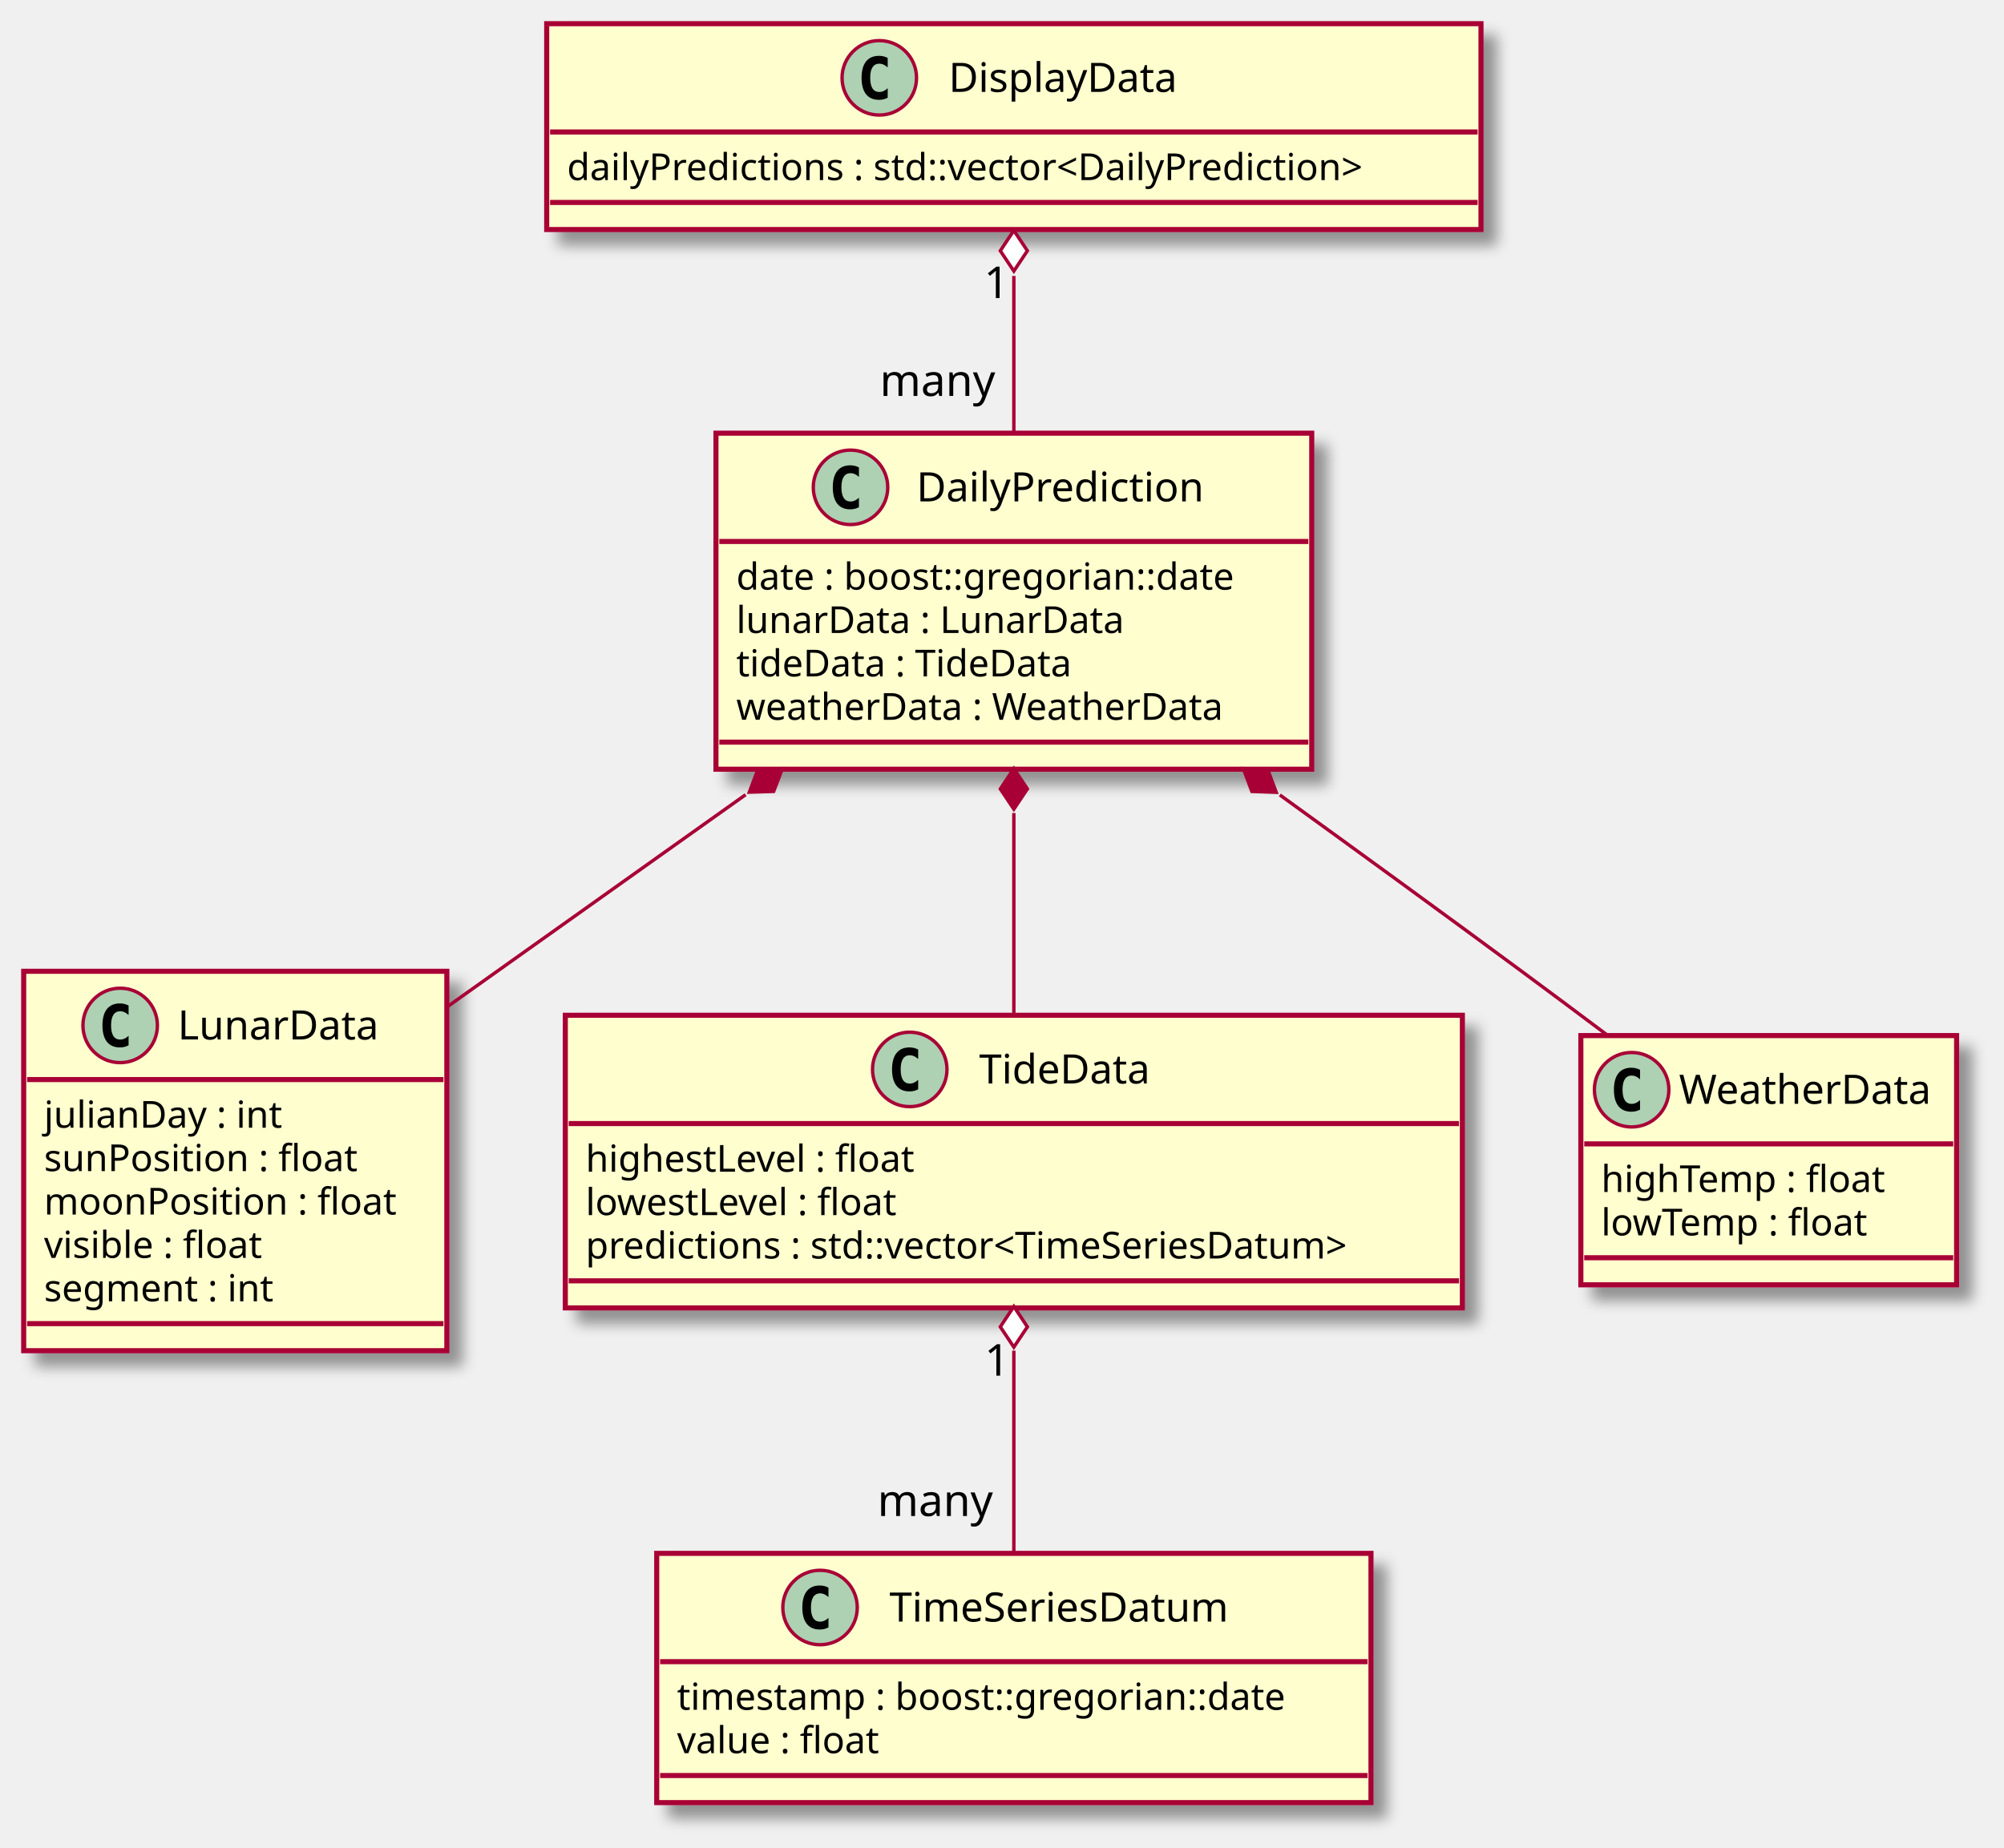
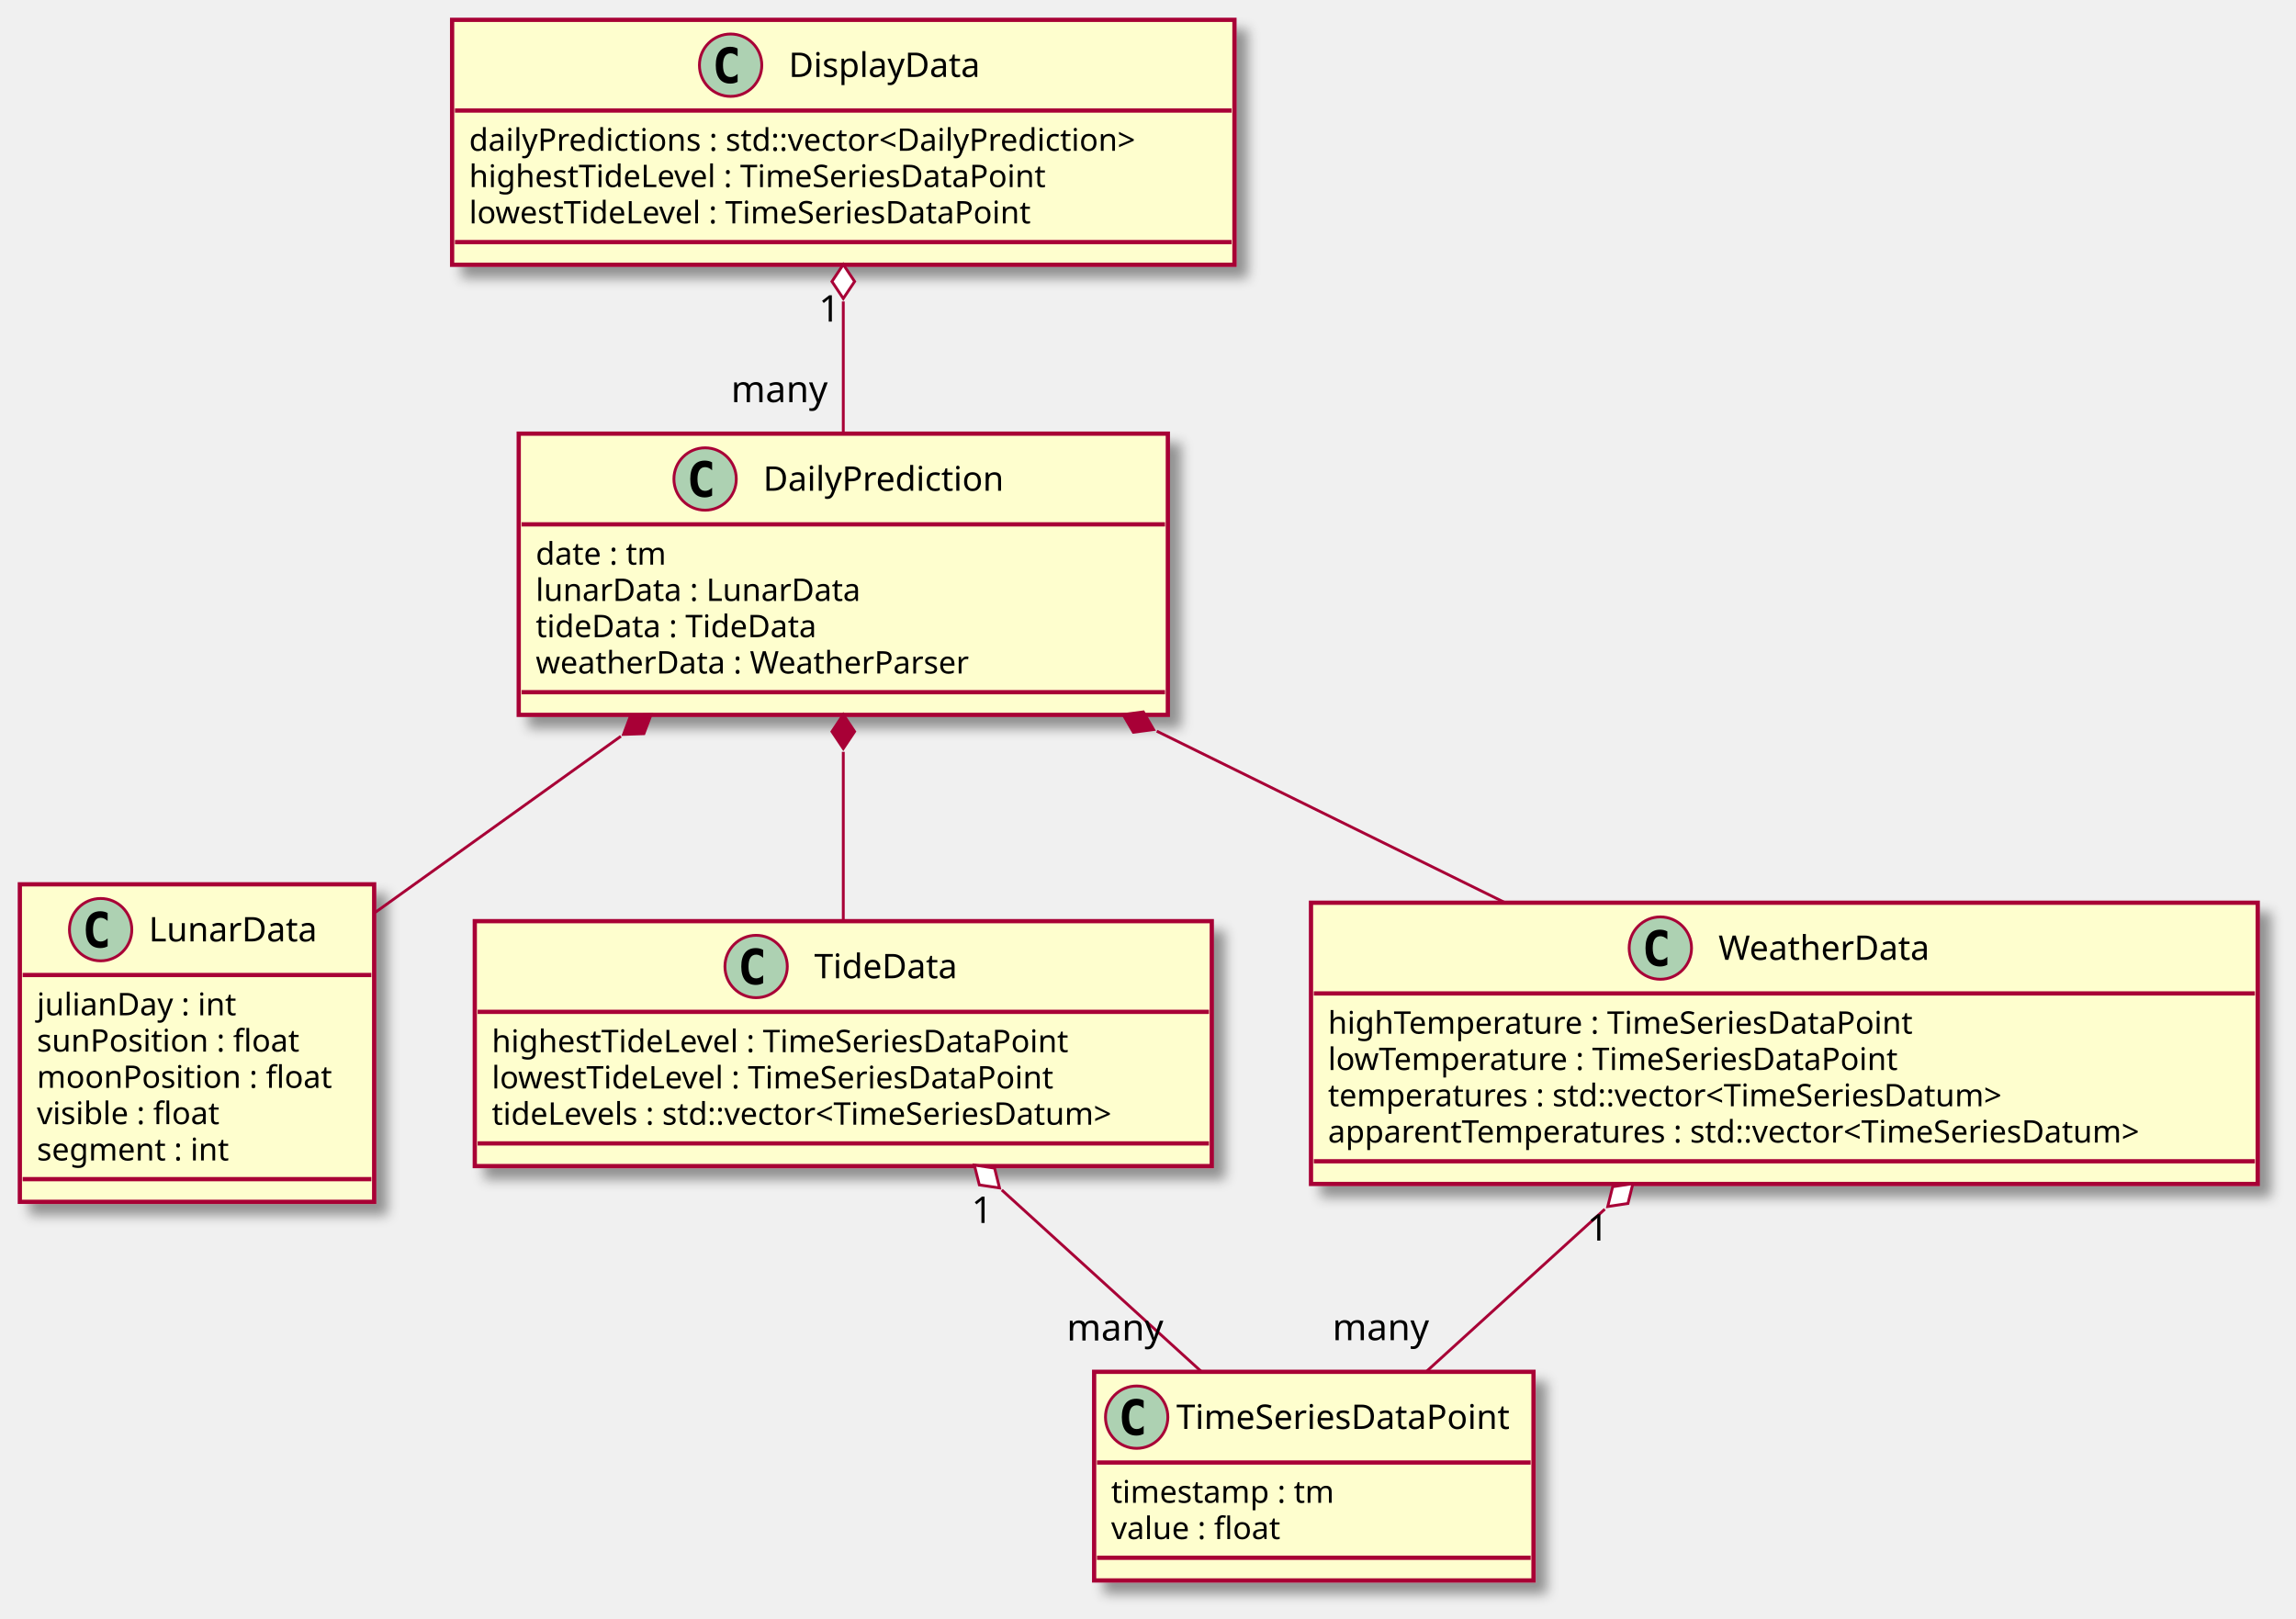
- <svg xmlns="http://www.w3.org/2000/svg" contentScriptType="application/ecmascript" contentStyleType="text/css" height="546px" preserveAspectRatio="none" style="width:592px;height:546px;background:#FFFFFF;" version="1.1" viewBox="0 0 592 546" width="592px" zoomAndPan="magnify">
+ <svg xmlns="http://www.w3.org/2000/svg" contentScriptType="application/ecmascript" contentStyleType="text/css" height="571px" preserveAspectRatio="none" style="width:810px;height:571px;background:#FFFFFF;" version="1.1" viewBox="0 0 810 571" width="810px" zoomAndPan="magnify">
  <defs>
-     <filter height="300%" id="f10e1bovvrppil" width="300%" x="-1" y="-1">
+     <filter height="300%" id="f19p791wlx8oos" width="300%" x="-1" y="-1">
      <feGaussianBlur result="blurOut" stdDeviation="2.0" />
      <feColorMatrix in="blurOut" result="blurOut2" type="matrix" values="0 0 0 0 0 0 0 0 0 0 0 0 0 0 0 0 0 0 .4 0" />
      <feOffset dx="4.0" dy="4.0" in="blurOut2" result="blurOut3" />
      <feBlend in="SourceGraphic" in2="blurOut3" mode="normal" />
    </filter>
  </defs>
  <g>
-     <rect codeLine="3" fill="#FEFECE" filter="url(#f10e1bovvrppil)" height="73.646" id="TimeSeriesDatum" style="stroke:#A80036;stroke-width:1.5;" width="211" x="194" y="459" />
-     <ellipse cx="242.25" cy="475" fill="#ADD1B2" rx="11" ry="11" style="stroke:#A80036;stroke-width:1.0;" />
-     <path d="M244.734,480.875 Q244.156,481.188 243.516,481.344 Q242.875,481.5 242.172,481.5 Q239.656,481.5 238.328,479.828 Q237.016,478.156 237.016,475 Q237.016,471.844 238.328,470.172 Q239.656,468.5 242.172,468.5 Q242.875,468.5 243.516,468.656 Q244.172,468.812 244.734,469.125 L244.734,471.922 Q244.094,471.344 243.5,471.078 Q242.906,470.812 242.281,470.812 Q240.938,470.812 240.25,471.875 Q239.562,472.922 239.562,475 Q239.562,477.078 240.25,478.141 Q240.938,479.188 242.281,479.188 Q242.906,479.188 243.5,478.922 Q244.094,478.656 244.734,478.078 L244.734,480.875 Z " fill="#000000" />
-     <text fill="#000000" font-family="sans-serif" font-size="12" lengthAdjust="spacing" textLength="106" x="262.75" y="479.154">TimeSeriesDatum</text>
-     <line style="stroke:#A80036;stroke-width:1.5;" x1="195" x2="404" y1="491" y2="491" />
-     <text fill="#000000" font-family="sans-serif" font-size="11" lengthAdjust="spacing" textLength="199" x="200" y="505.225">timestamp : boost::gregorian::date</text>
-     <text fill="#000000" font-family="sans-serif" font-size="11" lengthAdjust="spacing" textLength="68" x="200" y="518.048">value : float</text>
-     <line style="stroke:#A80036;stroke-width:1.5;" x1="195" x2="404" y1="524.646" y2="524.646" />
-     <rect codeLine="8" fill="#FEFECE" filter="url(#f10e1bovvrppil)" height="60.823" id="DisplayData" style="stroke:#A80036;stroke-width:1.5;" width="276" x="161.5" y="7" />
-     <ellipse cx="259.75" cy="23" fill="#ADD1B2" rx="11" ry="11" style="stroke:#A80036;stroke-width:1.0;" />
-     <path d="M262.234,28.875 Q261.656,29.188 261.016,29.344 Q260.375,29.5 259.672,29.5 Q257.156,29.5 255.828,27.828 Q254.516,26.156 254.516,23 Q254.516,19.844 255.828,18.172 Q257.156,16.5 259.672,16.5 Q260.375,16.5 261.016,16.656 Q261.672,16.812 262.234,17.125 L262.234,19.922 Q261.594,19.344 261,19.078 Q260.406,18.812 259.781,18.812 Q258.438,18.812 257.75,19.875 Q257.062,20.922 257.062,23 Q257.062,25.078 257.75,26.141 Q258.438,27.188 259.781,27.188 Q260.406,27.188 261,26.922 Q261.594,26.656 262.234,26.078 L262.234,28.875 Z " fill="#000000" />
-     <text fill="#000000" font-family="sans-serif" font-size="12" lengthAdjust="spacing" textLength="71" x="280.25" y="27.154">DisplayData</text>
-     <line style="stroke:#A80036;stroke-width:1.5;" x1="162.5" x2="436.5" y1="39" y2="39" />
-     <text fill="#000000" font-family="sans-serif" font-size="11" lengthAdjust="spacing" textLength="264" x="167.5" y="53.225">dailyPredictions : std::vector&lt;DailyPrediction&gt;</text>
-     <line style="stroke:#A80036;stroke-width:1.5;" x1="162.5" x2="436.5" y1="59.823" y2="59.823" />
-     <rect codeLine="12" fill="#FEFECE" filter="url(#f10e1bovvrppil)" height="99.291" id="DailyPrediction" style="stroke:#A80036;stroke-width:1.5;" width="176" x="211.5" y="128" />
-     <ellipse cx="251.25" cy="144" fill="#ADD1B2" rx="11" ry="11" style="stroke:#A80036;stroke-width:1.0;" />
-     <path d="M253.734,149.875 Q253.156,150.188 252.516,150.344 Q251.875,150.5 251.172,150.5 Q248.656,150.5 247.328,148.828 Q246.016,147.156 246.016,144 Q246.016,140.844 247.328,139.172 Q248.656,137.5 251.172,137.5 Q251.875,137.5 252.516,137.656 Q253.172,137.812 253.734,138.125 L253.734,140.922 Q253.094,140.344 252.5,140.078 Q251.906,139.812 251.281,139.812 Q249.938,139.812 249.25,140.875 Q248.562,141.922 248.562,144 Q248.562,146.078 249.25,147.141 Q249.938,148.188 251.281,148.188 Q251.906,148.188 252.5,147.922 Q253.094,147.656 253.734,147.078 L253.734,149.875 Z " fill="#000000" />
-     <text fill="#000000" font-family="sans-serif" font-size="12" lengthAdjust="spacing" textLength="89" x="270.75" y="148.154">DailyPrediction</text>
-     <line style="stroke:#A80036;stroke-width:1.5;" x1="212.5" x2="386.5" y1="160" y2="160" />
-     <text fill="#000000" font-family="sans-serif" font-size="11" lengthAdjust="spacing" textLength="164" x="217.5" y="174.225">date : boost::gregorian::date</text>
-     <text fill="#000000" font-family="sans-serif" font-size="11" lengthAdjust="spacing" textLength="125" x="217.5" y="187.048">lunarData : LunarData</text>
-     <text fill="#000000" font-family="sans-serif" font-size="11" lengthAdjust="spacing" textLength="109" x="217.5" y="199.871">tideData : TideData</text>
-     <text fill="#000000" font-family="sans-serif" font-size="11" lengthAdjust="spacing" textLength="158" x="217.5" y="212.694">weatherData : WeatherData</text>
-     <line style="stroke:#A80036;stroke-width:1.5;" x1="212.5" x2="386.5" y1="219.292" y2="219.292" />
-     <rect codeLine="19" fill="#FEFECE" filter="url(#f10e1bovvrppil)" height="112.114" id="LunarData" style="stroke:#A80036;stroke-width:1.5;" width="125" x="7" y="287" />
-     <ellipse cx="35.5" cy="303" fill="#ADD1B2" rx="11" ry="11" style="stroke:#A80036;stroke-width:1.0;" />
-     <path d="M37.984,308.875 Q37.406,309.188 36.766,309.344 Q36.125,309.5 35.422,309.5 Q32.906,309.5 31.578,307.828 Q30.266,306.156 30.266,303 Q30.266,299.844 31.578,298.172 Q32.906,296.5 35.422,296.5 Q36.125,296.5 36.766,296.656 Q37.422,296.812 37.984,297.125 L37.984,299.922 Q37.344,299.344 36.75,299.078 Q36.156,298.812 35.531,298.812 Q34.188,298.812 33.5,299.875 Q32.812,300.922 32.812,303 Q32.812,305.078 33.5,306.141 Q34.188,307.188 35.531,307.188 Q36.156,307.188 36.75,306.922 Q37.344,306.656 37.984,306.078 L37.984,308.875 Z " fill="#000000" />
-     <text fill="#000000" font-family="sans-serif" font-size="12" lengthAdjust="spacing" textLength="63" x="52.5" y="307.154">LunarData</text>
-     <line style="stroke:#A80036;stroke-width:1.5;" x1="8" x2="131" y1="319" y2="319" />
-     <text fill="#000000" font-family="sans-serif" font-size="11" lengthAdjust="spacing" textLength="78" x="13" y="333.225">julianDay : int</text>
-     <text fill="#000000" font-family="sans-serif" font-size="11" lengthAdjust="spacing" textLength="101" x="13" y="346.048">sunPosition : float</text>
-     <text fill="#000000" font-family="sans-serif" font-size="11" lengthAdjust="spacing" textLength="113" x="13" y="358.871">moonPosition : float</text>
-     <text fill="#000000" font-family="sans-serif" font-size="11" lengthAdjust="spacing" textLength="73" x="13" y="371.694">visible : float</text>
-     <text fill="#000000" font-family="sans-serif" font-size="11" lengthAdjust="spacing" textLength="75" x="13" y="384.517">segment : int</text>
-     <line style="stroke:#A80036;stroke-width:1.5;" x1="8" x2="131" y1="391.114" y2="391.114" />
-     <rect codeLine="27" fill="#FEFECE" filter="url(#f10e1bovvrppil)" height="86.469" id="TideData" style="stroke:#A80036;stroke-width:1.5;" width="265" x="167" y="300" />
-     <ellipse cx="268.75" cy="316" fill="#ADD1B2" rx="11" ry="11" style="stroke:#A80036;stroke-width:1.0;" />
-     <path d="M271.234,321.875 Q270.656,322.188 270.016,322.344 Q269.375,322.5 268.672,322.5 Q266.156,322.5 264.828,320.828 Q263.516,319.156 263.516,316 Q263.516,312.844 264.828,311.172 Q266.156,309.5 268.672,309.5 Q269.375,309.5 270.016,309.656 Q270.672,309.812 271.234,310.125 L271.234,312.922 Q270.594,312.344 270,312.078 Q269.406,311.812 268.781,311.812 Q267.438,311.812 266.75,312.875 Q266.062,313.922 266.062,316 Q266.062,318.078 266.75,319.141 Q267.438,320.188 268.781,320.188 Q269.406,320.188 270,319.922 Q270.594,319.656 271.234,319.078 L271.234,321.875 Z " fill="#000000" />
-     <text fill="#000000" font-family="sans-serif" font-size="12" lengthAdjust="spacing" textLength="53" x="289.25" y="320.154">TideData</text>
-     <line style="stroke:#A80036;stroke-width:1.5;" x1="168" x2="431" y1="332" y2="332" />
-     <text fill="#000000" font-family="sans-serif" font-size="11" lengthAdjust="spacing" textLength="108" x="173" y="346.225">highestLevel : float</text>
-     <text fill="#000000" font-family="sans-serif" font-size="11" lengthAdjust="spacing" textLength="103" x="173" y="359.048">lowestLevel : float</text>
-     <text fill="#000000" font-family="sans-serif" font-size="11" lengthAdjust="spacing" textLength="253" x="173" y="371.871">predictions : std::vector&lt;TimeSeriesDatum&gt;</text>
-     <line style="stroke:#A80036;stroke-width:1.5;" x1="168" x2="431" y1="378.469" y2="378.469" />
-     <rect codeLine="33" fill="#FEFECE" filter="url(#f10e1bovvrppil)" height="73.646" id="WeatherData" style="stroke:#A80036;stroke-width:1.5;" width="111" x="467" y="306" />
-     <ellipse cx="482" cy="322" fill="#ADD1B2" rx="11" ry="11" style="stroke:#A80036;stroke-width:1.0;" />
-     <path d="M484.484,327.875 Q483.906,328.188 483.266,328.344 Q482.625,328.5 481.922,328.5 Q479.406,328.5 478.078,326.828 Q476.766,325.156 476.766,322 Q476.766,318.844 478.078,317.172 Q479.406,315.5 481.922,315.5 Q482.625,315.5 483.266,315.656 Q483.922,315.812 484.484,316.125 L484.484,318.922 Q483.844,318.344 483.25,318.078 Q482.656,317.812 482.031,317.812 Q480.688,317.812 480,318.875 Q479.312,319.922 479.312,322 Q479.312,324.078 480,325.141 Q480.688,326.188 482.031,326.188 Q482.656,326.188 483.25,325.922 Q483.844,325.656 484.484,325.078 L484.484,327.875 Z " fill="#000000" />
-     <text fill="#000000" font-family="sans-serif" font-size="12" lengthAdjust="spacing" textLength="79" x="496" y="326.154">WeatherData</text>
-     <line style="stroke:#A80036;stroke-width:1.5;" x1="468" x2="577" y1="338" y2="338" />
-     <text fill="#000000" font-family="sans-serif" font-size="11" lengthAdjust="spacing" textLength="93" x="473" y="352.225">highTemp : float</text>
-     <text fill="#000000" font-family="sans-serif" font-size="11" lengthAdjust="spacing" textLength="88" x="473" y="365.048">lowTemp : float</text>
-     <line style="stroke:#A80036;stroke-width:1.5;" x1="468" x2="577" y1="371.646" y2="371.646" />
-     <path codeLine="38" d="M299.5,81.54 C299.5,96.26 299.5,112.82 299.5,127.95 " fill="none" id="DisplayData-backto-DailyPrediction" style="stroke:#A80036;stroke-width:1.0;" />
-     <polygon fill="#FFFFFF" points="299.5,68.1,295.5,74.1,299.5,80.1,303.5,74.1,299.5,68.1" style="stroke:#A80036;stroke-width:1.0;" />
-     <text fill="#000000" font-family="sans-serif" font-size="13" lengthAdjust="spacing" textLength="8" x="290.675" y="88.073">1</text>
-     <text fill="#000000" font-family="sans-serif" font-size="13" lengthAdjust="spacing" textLength="37" x="259.898" y="116.999">many</text>
-     <path codeLine="39" d="M220.25,234.83 C191.44,255.32 159.3,278.16 132.13,297.48 " fill="none" id="DailyPrediction-backto-LunarData" style="stroke:#A80036;stroke-width:1.0;" />
-     <polygon fill="#A80036" points="231.12,227.11,223.912,227.334,221.347,234.074,228.555,233.849,231.12,227.11" style="stroke:#A80036;stroke-width:1.0;" />
-     <path codeLine="40" d="M299.5,240.24 C299.5,260.17 299.5,281.78 299.5,299.94 " fill="none" id="DailyPrediction-backto-TideData" style="stroke:#A80036;stroke-width:1.0;" />
-     <polygon fill="#A80036" points="299.5,227.11,295.5,233.11,299.5,239.11,303.5,233.11,299.5,227.11" style="stroke:#A80036;stroke-width:1.0;" />
-     <path codeLine="41" d="M378.07,234.89 C401.15,251.58 426.4,269.94 449.5,287 C457.67,293.03 466.32,299.49 474.69,305.77 " fill="none" id="DailyPrediction-backto-WeatherData" style="stroke:#A80036;stroke-width:1.0;" />
-     <polygon fill="#A80036" points="367.28,227.1,369.808,233.853,377.014,234.117,374.486,227.364,367.28,227.1" style="stroke:#A80036;stroke-width:1.0;" />
-     <path codeLine="42" d="M299.5,399.1 C299.5,419 299.5,440.93 299.5,458.8 " fill="none" id="TideData-backto-TimeSeriesDatum" style="stroke:#A80036;stroke-width:1.0;" />
-     <polygon fill="#FFFFFF" points="299.5,386.06,295.5,392.06,299.5,398.06,303.5,392.06,299.5,386.06" style="stroke:#A80036;stroke-width:1.0;" />
-     <text fill="#000000" font-family="sans-serif" font-size="13" lengthAdjust="spacing" textLength="8" x="290.837" y="406.489">1</text>
-     <text fill="#000000" font-family="sans-serif" font-size="13" lengthAdjust="spacing" textLength="37" x="259.205" y="447.964">many</text>
+     <rect codeLine="3" fill="#FEFECE" filter="url(#f19p791wlx8oos)" height="73.609" id="TimeSeriesDataPoint" style="stroke:#A80036;stroke-width:1.5;" width="155" x="386" y="484" />
+     <ellipse cx="401" cy="500" fill="#ADD1B2" rx="11" ry="11" style="stroke:#A80036;stroke-width:1.0;" />
+     <path d="M403.469,505.875 Q402.891,506.188 402.25,506.344 Q401.609,506.5 400.906,506.5 Q398.406,506.5 397.078,504.828 Q395.766,503.156 395.766,500 Q395.766,496.844 397.078,495.172 Q398.406,493.5 400.906,493.5 Q401.609,493.5 402.25,493.656 Q402.906,493.812 403.469,494.125 L403.469,496.922 Q402.844,496.359 402.25,496.094 Q401.656,495.812 401.031,495.812 Q399.688,495.812 399,496.875 Q398.312,497.938 398.312,500 Q398.312,502.078 399,503.141 Q399.688,504.188 401.031,504.188 Q401.656,504.188 402.25,503.922 Q402.844,503.656 403.469,503.078 L403.469,505.875 Z " fill="#000000" />
+     <text fill="#000000" font-family="sans-serif" font-size="12" lengthAdjust="spacing" textLength="123" x="415" y="504.154">TimeSeriesDataPoint</text>
+     <line style="stroke:#A80036;stroke-width:1.5;" x1="387" x2="540" y1="516" y2="516" />
+     <text fill="#000000" font-family="sans-serif" font-size="11" lengthAdjust="spacing" textLength="87" x="392" y="530.21">timestamp : tm</text>
+     <text fill="#000000" font-family="sans-serif" font-size="11" lengthAdjust="spacing" textLength="68" x="392" y="543.015">value : float</text>
+     <line style="stroke:#A80036;stroke-width:1.5;" x1="387" x2="540" y1="549.609" y2="549.609" />
+     <rect codeLine="8" fill="#FEFECE" filter="url(#f19p791wlx8oos)" height="86.414" id="DisplayData" style="stroke:#A80036;stroke-width:1.5;" width="276" x="159.5" y="7" />
+     <ellipse cx="257.75" cy="23" fill="#ADD1B2" rx="11" ry="11" style="stroke:#A80036;stroke-width:1.0;" />
+     <path d="M260.219,28.875 Q259.641,29.188 259,29.344 Q258.359,29.5 257.656,29.5 Q255.156,29.5 253.828,27.828 Q252.516,26.156 252.516,23 Q252.516,19.844 253.828,18.172 Q255.156,16.5 257.656,16.5 Q258.359,16.5 259,16.656 Q259.656,16.812 260.219,17.125 L260.219,19.922 Q259.594,19.359 259,19.094 Q258.406,18.812 257.781,18.812 Q256.438,18.812 255.75,19.875 Q255.062,20.938 255.062,23 Q255.062,25.078 255.75,26.141 Q256.438,27.188 257.781,27.188 Q258.406,27.188 259,26.922 Q259.594,26.656 260.219,26.078 L260.219,28.875 Z " fill="#000000" />
+     <text fill="#000000" font-family="sans-serif" font-size="12" lengthAdjust="spacing" textLength="71" x="278.25" y="27.154">DisplayData</text>
+     <line style="stroke:#A80036;stroke-width:1.5;" x1="160.5" x2="434.5" y1="39" y2="39" />
+     <text fill="#000000" font-family="sans-serif" font-size="11" lengthAdjust="spacing" textLength="264" x="165.5" y="53.21">dailyPredictions : std::vector&lt;DailyPrediction&gt;</text>
+     <text fill="#000000" font-family="sans-serif" font-size="11" lengthAdjust="spacing" textLength="224" x="165.5" y="66.015">highestTideLevel : TimeSeriesDataPoint</text>
+     <text fill="#000000" font-family="sans-serif" font-size="11" lengthAdjust="spacing" textLength="219" x="165.5" y="78.82">lowestTideLevel : TimeSeriesDataPoint</text>
+     <line style="stroke:#A80036;stroke-width:1.5;" x1="160.5" x2="434.5" y1="85.414" y2="85.414" />
+     <rect codeLine="14" fill="#FEFECE" filter="url(#f19p791wlx8oos)" height="99.219" id="DailyPrediction" style="stroke:#A80036;stroke-width:1.5;" width="229" x="183" y="153" />
+     <ellipse cx="248.75" cy="169" fill="#ADD1B2" rx="11" ry="11" style="stroke:#A80036;stroke-width:1.0;" />
+     <path d="M251.219,174.875 Q250.641,175.188 250,175.344 Q249.359,175.5 248.656,175.5 Q246.156,175.5 244.828,173.828 Q243.516,172.156 243.516,169 Q243.516,165.844 244.828,164.172 Q246.156,162.5 248.656,162.5 Q249.359,162.5 250,162.656 Q250.656,162.812 251.219,163.125 L251.219,165.922 Q250.594,165.359 250,165.094 Q249.406,164.812 248.781,164.812 Q247.438,164.812 246.75,165.875 Q246.062,166.938 246.062,169 Q246.062,171.078 246.75,172.141 Q247.438,173.188 248.781,173.188 Q249.406,173.188 250,172.922 Q250.594,172.656 251.219,172.078 L251.219,174.875 Z " fill="#000000" />
+     <text fill="#000000" font-family="sans-serif" font-size="12" lengthAdjust="spacing" textLength="89" x="269.25" y="173.154">DailyPrediction</text>
+     <line style="stroke:#A80036;stroke-width:1.5;" x1="184" x2="411" y1="185" y2="185" />
+     <text fill="#000000" font-family="sans-serif" font-size="11" lengthAdjust="spacing" textLength="52" x="189" y="199.21">date : tm</text>
+     <text fill="#000000" font-family="sans-serif" font-size="11" lengthAdjust="spacing" textLength="125" x="189" y="212.015">lunarData : LunarData</text>
+     <text fill="#000000" font-family="sans-serif" font-size="11" lengthAdjust="spacing" textLength="109" x="189" y="224.82">tideData : TideData</text>
+     <text fill="#000000" font-family="sans-serif" font-size="11" lengthAdjust="spacing" textLength="217" x="189" y="237.625">weatherData : WeatherParser</text>
+     <line style="stroke:#A80036;stroke-width:1.5;" x1="184" x2="411" y1="244.219" y2="244.219" />
+     <rect codeLine="21" fill="#FEFECE" filter="url(#f19p791wlx8oos)" height="112.023" id="LunarData" style="stroke:#A80036;stroke-width:1.5;" width="125" x="7" y="312" />
+     <ellipse cx="35.5" cy="328" fill="#ADD1B2" rx="11" ry="11" style="stroke:#A80036;stroke-width:1.0;" />
+     <path d="M37.969,333.875 Q37.391,334.188 36.75,334.344 Q36.109,334.5 35.406,334.5 Q32.906,334.5 31.578,332.828 Q30.266,331.156 30.266,328 Q30.266,324.844 31.578,323.172 Q32.906,321.5 35.406,321.5 Q36.109,321.5 36.75,321.656 Q37.406,321.812 37.969,322.125 L37.969,324.922 Q37.344,324.359 36.75,324.094 Q36.156,323.812 35.531,323.812 Q34.188,323.812 33.5,324.875 Q32.812,325.938 32.812,328 Q32.812,330.078 33.5,331.141 Q34.188,332.188 35.531,332.188 Q36.156,332.188 36.75,331.922 Q37.344,331.656 37.969,331.078 L37.969,333.875 Z " fill="#000000" />
+     <text fill="#000000" font-family="sans-serif" font-size="12" lengthAdjust="spacing" textLength="63" x="52.5" y="332.154">LunarData</text>
+     <line style="stroke:#A80036;stroke-width:1.5;" x1="8" x2="131" y1="344" y2="344" />
+     <text fill="#000000" font-family="sans-serif" font-size="11" lengthAdjust="spacing" textLength="78" x="13" y="358.21">julianDay : int</text>
+     <text fill="#000000" font-family="sans-serif" font-size="11" lengthAdjust="spacing" textLength="101" x="13" y="371.015">sunPosition : float</text>
+     <text fill="#000000" font-family="sans-serif" font-size="11" lengthAdjust="spacing" textLength="113" x="13" y="383.82">moonPosition : float</text>
+     <text fill="#000000" font-family="sans-serif" font-size="11" lengthAdjust="spacing" textLength="73" x="13" y="396.625">visible : float</text>
+     <text fill="#000000" font-family="sans-serif" font-size="11" lengthAdjust="spacing" textLength="75" x="13" y="409.429">segment : int</text>
+     <line style="stroke:#A80036;stroke-width:1.5;" x1="8" x2="131" y1="416.023" y2="416.023" />
+     <rect codeLine="29" fill="#FEFECE" filter="url(#f19p791wlx8oos)" height="86.414" id="TideData" style="stroke:#A80036;stroke-width:1.5;" width="260" x="167.5" y="325" />
+     <ellipse cx="266.75" cy="341" fill="#ADD1B2" rx="11" ry="11" style="stroke:#A80036;stroke-width:1.0;" />
+     <path d="M269.219,346.875 Q268.641,347.188 268,347.344 Q267.359,347.5 266.656,347.5 Q264.156,347.5 262.828,345.828 Q261.516,344.156 261.516,341 Q261.516,337.844 262.828,336.172 Q264.156,334.5 266.656,334.5 Q267.359,334.5 268,334.656 Q268.656,334.812 269.219,335.125 L269.219,337.922 Q268.594,337.359 268,337.094 Q267.406,336.812 266.781,336.812 Q265.438,336.812 264.75,337.875 Q264.062,338.938 264.062,341 Q264.062,343.078 264.75,344.141 Q265.438,345.188 266.781,345.188 Q267.406,345.188 268,344.922 Q268.594,344.656 269.219,344.078 L269.219,346.875 Z " fill="#000000" />
+     <text fill="#000000" font-family="sans-serif" font-size="12" lengthAdjust="spacing" textLength="53" x="287.25" y="345.154">TideData</text>
+     <line style="stroke:#A80036;stroke-width:1.5;" x1="168.5" x2="426.5" y1="357" y2="357" />
+     <text fill="#000000" font-family="sans-serif" font-size="11" lengthAdjust="spacing" textLength="224" x="173.5" y="371.21">highestTideLevel : TimeSeriesDataPoint</text>
+     <text fill="#000000" font-family="sans-serif" font-size="11" lengthAdjust="spacing" textLength="219" x="173.5" y="384.015">lowestTideLevel : TimeSeriesDataPoint</text>
+     <text fill="#000000" font-family="sans-serif" font-size="11" lengthAdjust="spacing" textLength="248" x="173.5" y="396.82">tideLevels : std::vector&lt;TimeSeriesDatum&gt;</text>
+     <line style="stroke:#A80036;stroke-width:1.5;" x1="168.5" x2="426.5" y1="403.414" y2="403.414" />
+     <rect codeLine="35" fill="#FEFECE" filter="url(#f19p791wlx8oos)" height="99.219" id="WeatherData" style="stroke:#A80036;stroke-width:1.5;" width="334" x="462.5" y="318.5" />
+     <ellipse cx="585.75" cy="334.5" fill="#ADD1B2" rx="11" ry="11" style="stroke:#A80036;stroke-width:1.0;" />
+     <path d="M588.219,340.375 Q587.641,340.688 587,340.844 Q586.359,341 585.656,341 Q583.156,341 581.828,339.328 Q580.516,337.656 580.516,334.5 Q580.516,331.344 581.828,329.672 Q583.156,328 585.656,328 Q586.359,328 587,328.156 Q587.656,328.312 588.219,328.625 L588.219,331.422 Q587.594,330.859 587,330.594 Q586.406,330.312 585.781,330.312 Q584.438,330.312 583.75,331.375 Q583.062,332.438 583.062,334.5 Q583.062,336.578 583.75,337.641 Q584.438,338.688 585.781,338.688 Q586.406,338.688 587,338.422 Q587.594,338.156 588.219,337.578 L588.219,340.375 Z " fill="#000000" />
+     <text fill="#000000" font-family="sans-serif" font-size="12" lengthAdjust="spacing" textLength="79" x="606.25" y="338.654">WeatherData</text>
+     <line style="stroke:#A80036;stroke-width:1.5;" x1="463.5" x2="795.5" y1="350.5" y2="350.5" />
+     <text fill="#000000" font-family="sans-serif" font-size="11" lengthAdjust="spacing" textLength="227" x="468.5" y="364.71">highTemperature : TimeSeriesDataPoint</text>
+     <text fill="#000000" font-family="sans-serif" font-size="11" lengthAdjust="spacing" textLength="222" x="468.5" y="377.515">lowTemperature : TimeSeriesDataPoint</text>
+     <text fill="#000000" font-family="sans-serif" font-size="11" lengthAdjust="spacing" textLength="268" x="468.5" y="390.32">temperatures : std::vector&lt;TimeSeriesDatum&gt;</text>
+     <text fill="#000000" font-family="sans-serif" font-size="11" lengthAdjust="spacing" textLength="322" x="468.5" y="403.125">apparentTemperatures : std::vector&lt;TimeSeriesDatum&gt;</text>
+     <line style="stroke:#A80036;stroke-width:1.5;" x1="463.5" x2="795.5" y1="409.719" y2="409.719" />
+     <path codeLine="42" d="M297.5,106.35 C297.5,121.6 297.5,138.02 297.5,152.86 " fill="none" id="DisplayData-backto-DailyPrediction" style="stroke:#A80036;stroke-width:1.0;" />
+     <polygon fill="#FFFFFF" points="297.5,93.32,293.5,99.32,297.5,105.32,301.5,99.32,297.5,93.32" style="stroke:#A80036;stroke-width:1.0;" />
+     <text fill="#000000" font-family="sans-serif" font-size="13" lengthAdjust="spacing" textLength="8" x="288.863" y="113.464">1</text>
+     <text fill="#000000" font-family="sans-serif" font-size="13" lengthAdjust="spacing" textLength="37" x="257.898" y="141.886">many</text>
+     <path codeLine="43" d="M219.03,259.77 C190.72,280.07 159.16,302.71 132.35,321.93 " fill="none" id="DailyPrediction-backto-LunarData" style="stroke:#A80036;stroke-width:1.0;" />
+     <polygon fill="#A80036" points="229.71,252.11,222.503,252.358,219.96,259.106,227.167,258.858,229.71,252.11" style="stroke:#A80036;stroke-width:1.0;" />
+     <path codeLine="44" d="M297.5,265.24 C297.5,285.17 297.5,306.78 297.5,324.94 " fill="none" id="DailyPrediction-backto-TideData" style="stroke:#A80036;stroke-width:1.0;" />
+     <polygon fill="#A80036" points="297.5,252.11,293.5,258.11,297.5,264.11,301.5,258.11,297.5,252.11" style="stroke:#A80036;stroke-width:1.0;" />
+     <path codeLine="45" d="M408.09,257.96 C447.79,277.51 492.27,299.42 530.88,318.43 " fill="none" id="DailyPrediction-backto-WeatherData" style="stroke:#A80036;stroke-width:1.0;" />
+     <polygon fill="#A80036" points="396.21,252.11,399.828,258.348,406.977,257.408,403.36,251.17,396.21,252.11" style="stroke:#A80036;stroke-width:1.0;" />
+     <path codeLine="46" d="M353.41,419.85 C376.46,440.83 402.65,464.65 423.7,483.8 " fill="none" id="TideData-backto-TimeSeriesDataPoint" style="stroke:#A80036;stroke-width:1.0;" />
+     <polygon fill="#FFFFFF" points="343.74,411.06,345.493,418.055,352.624,419.127,350.871,412.132,343.74,411.06" style="stroke:#A80036;stroke-width:1.0;" />
+     <text fill="#000000" font-family="sans-serif" font-size="13" lengthAdjust="spacing" textLength="8" x="342.736" y="431.478">1</text>
+     <text fill="#000000" font-family="sans-serif" font-size="13" lengthAdjust="spacing" textLength="37" x="376.315" y="472.951">many</text>
+     <path codeLine="47" d="M566.16,426.62 C544.98,445.88 521.99,466.79 503.15,483.94 " fill="none" id="WeatherData-backto-TimeSeriesDataPoint" style="stroke:#A80036;stroke-width:1.0;" />
+     <polygon fill="#FFFFFF" points="576.06,417.61,568.931,418.693,567.188,425.691,574.318,424.608,576.06,417.61" style="stroke:#A80036;stroke-width:1.0;" />
+     <text fill="#000000" font-family="sans-serif" font-size="13" lengthAdjust="spacing" textLength="8" x="559.982" y="437.702">1</text>
+     <text fill="#000000" font-family="sans-serif" font-size="13" lengthAdjust="spacing" textLength="37" x="470.05" y="472.839">many</text>
  </g>
</svg>
